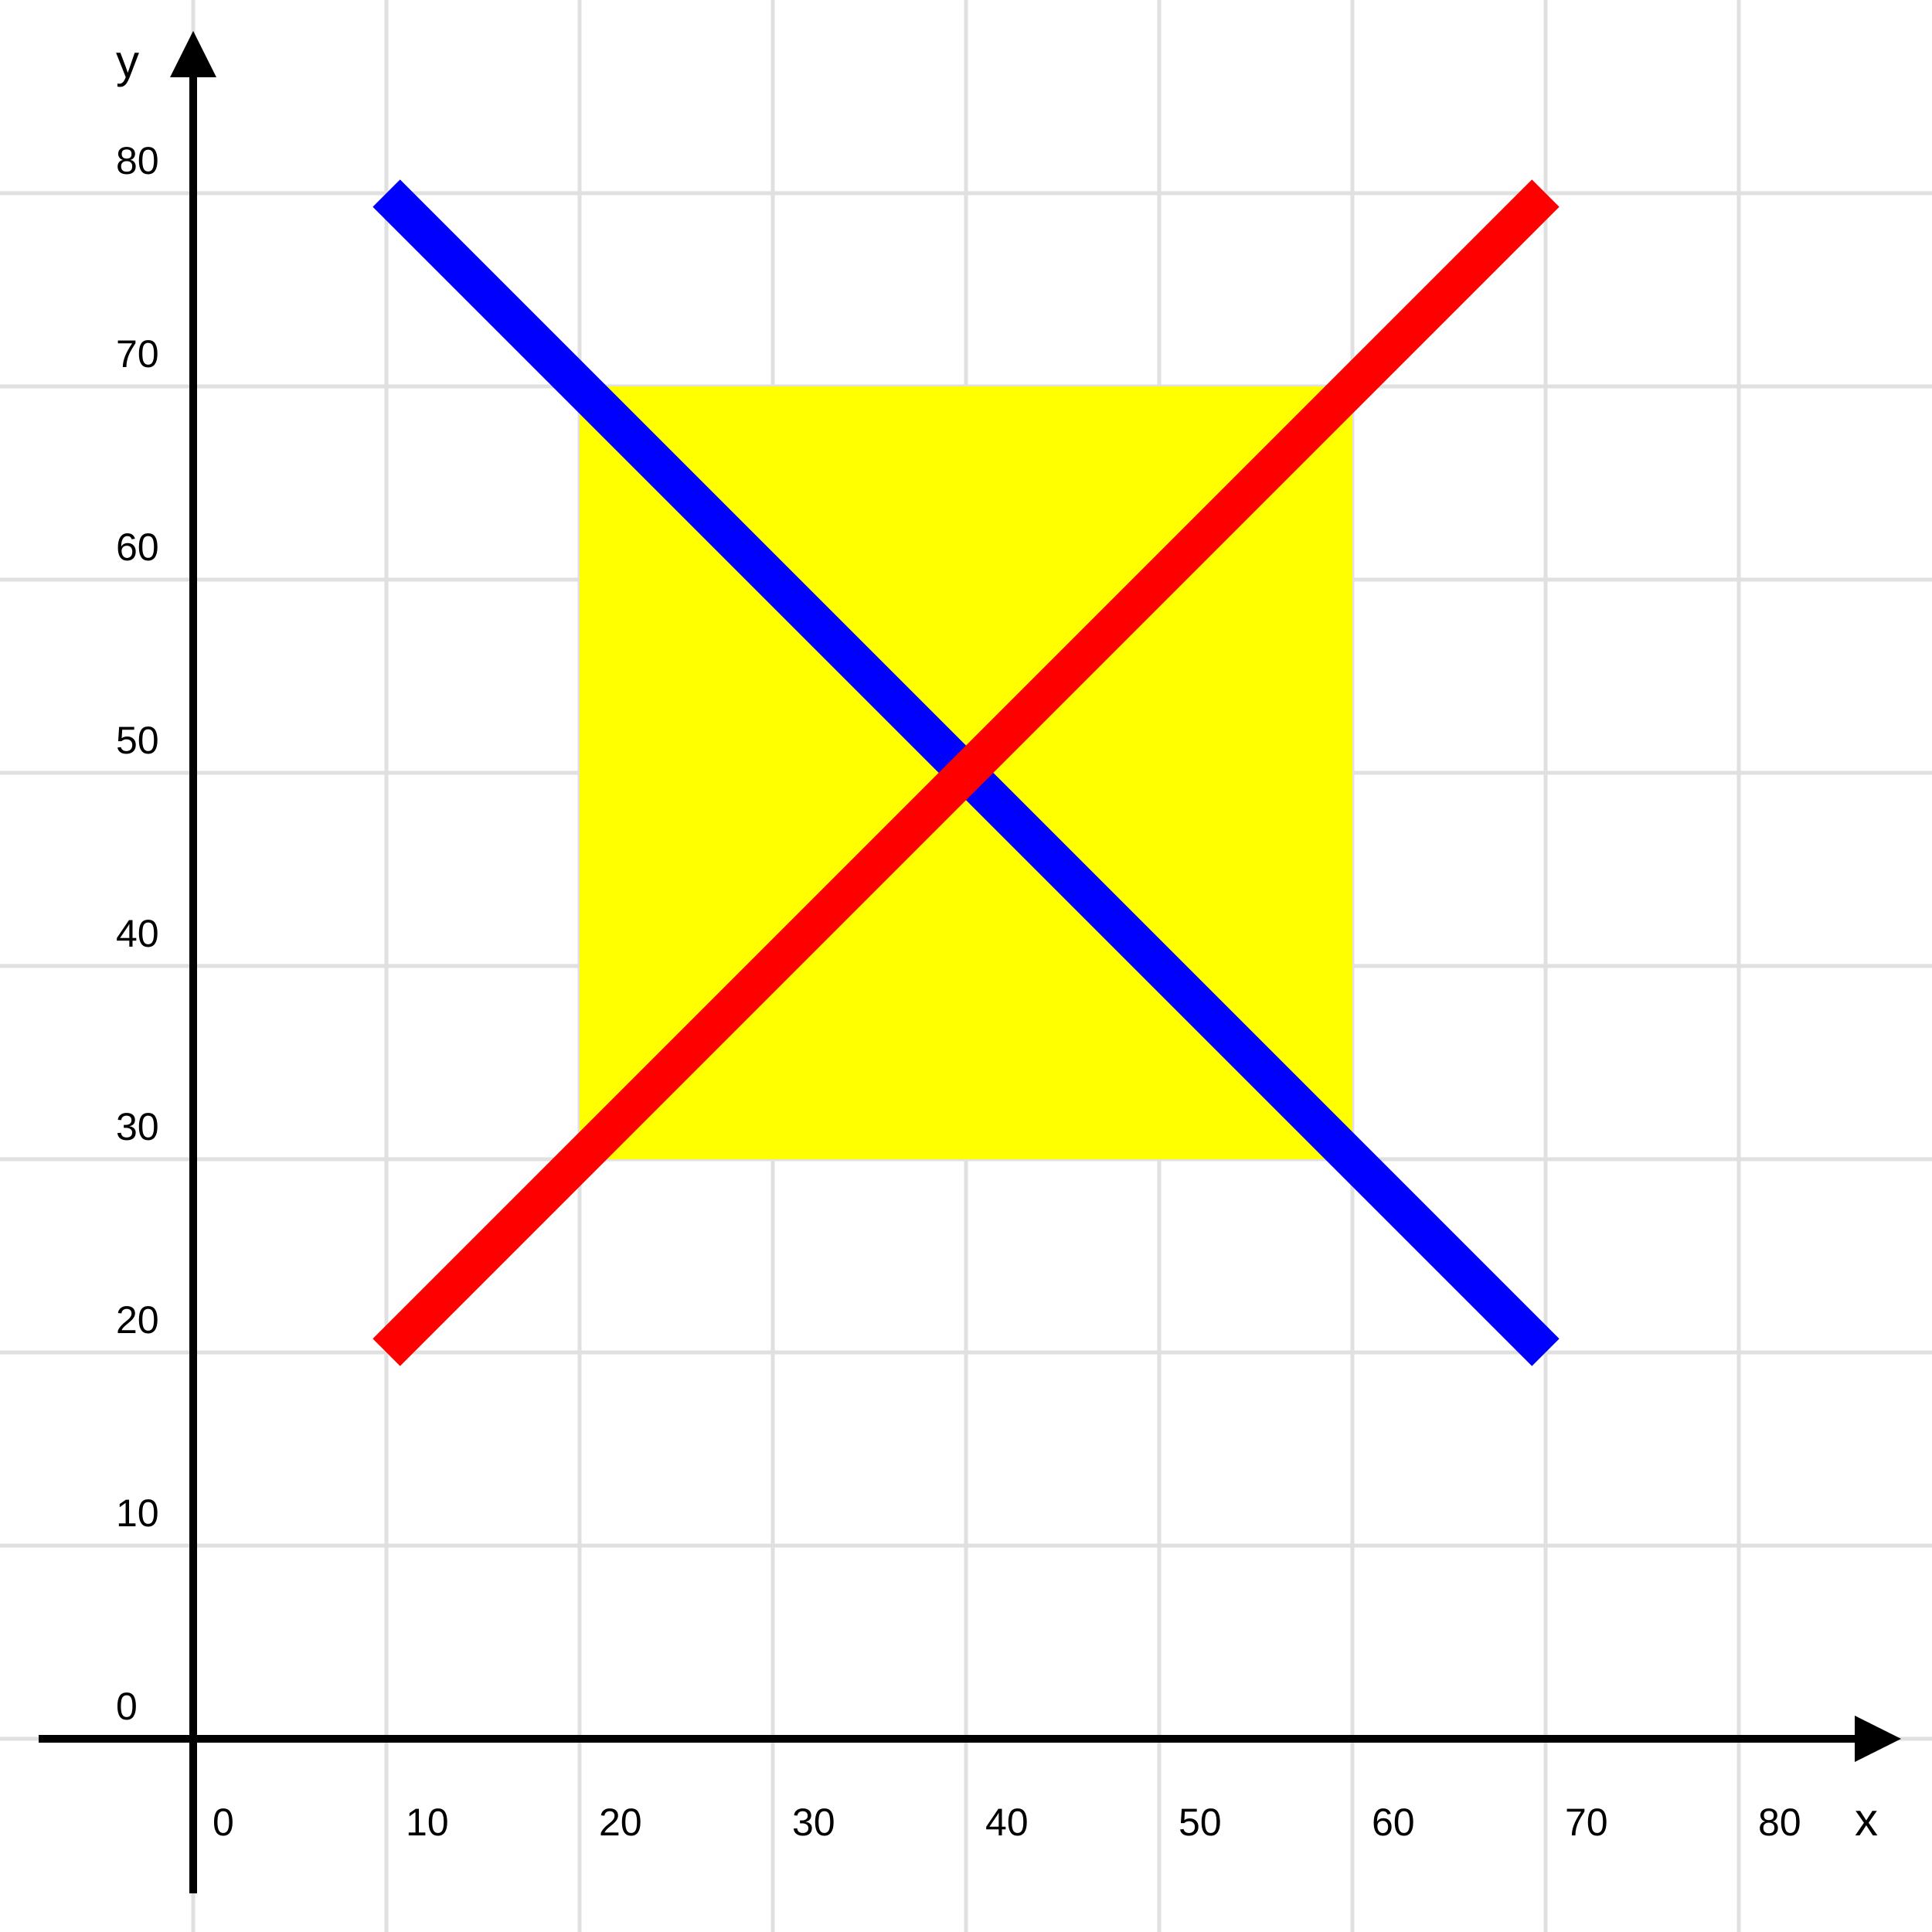
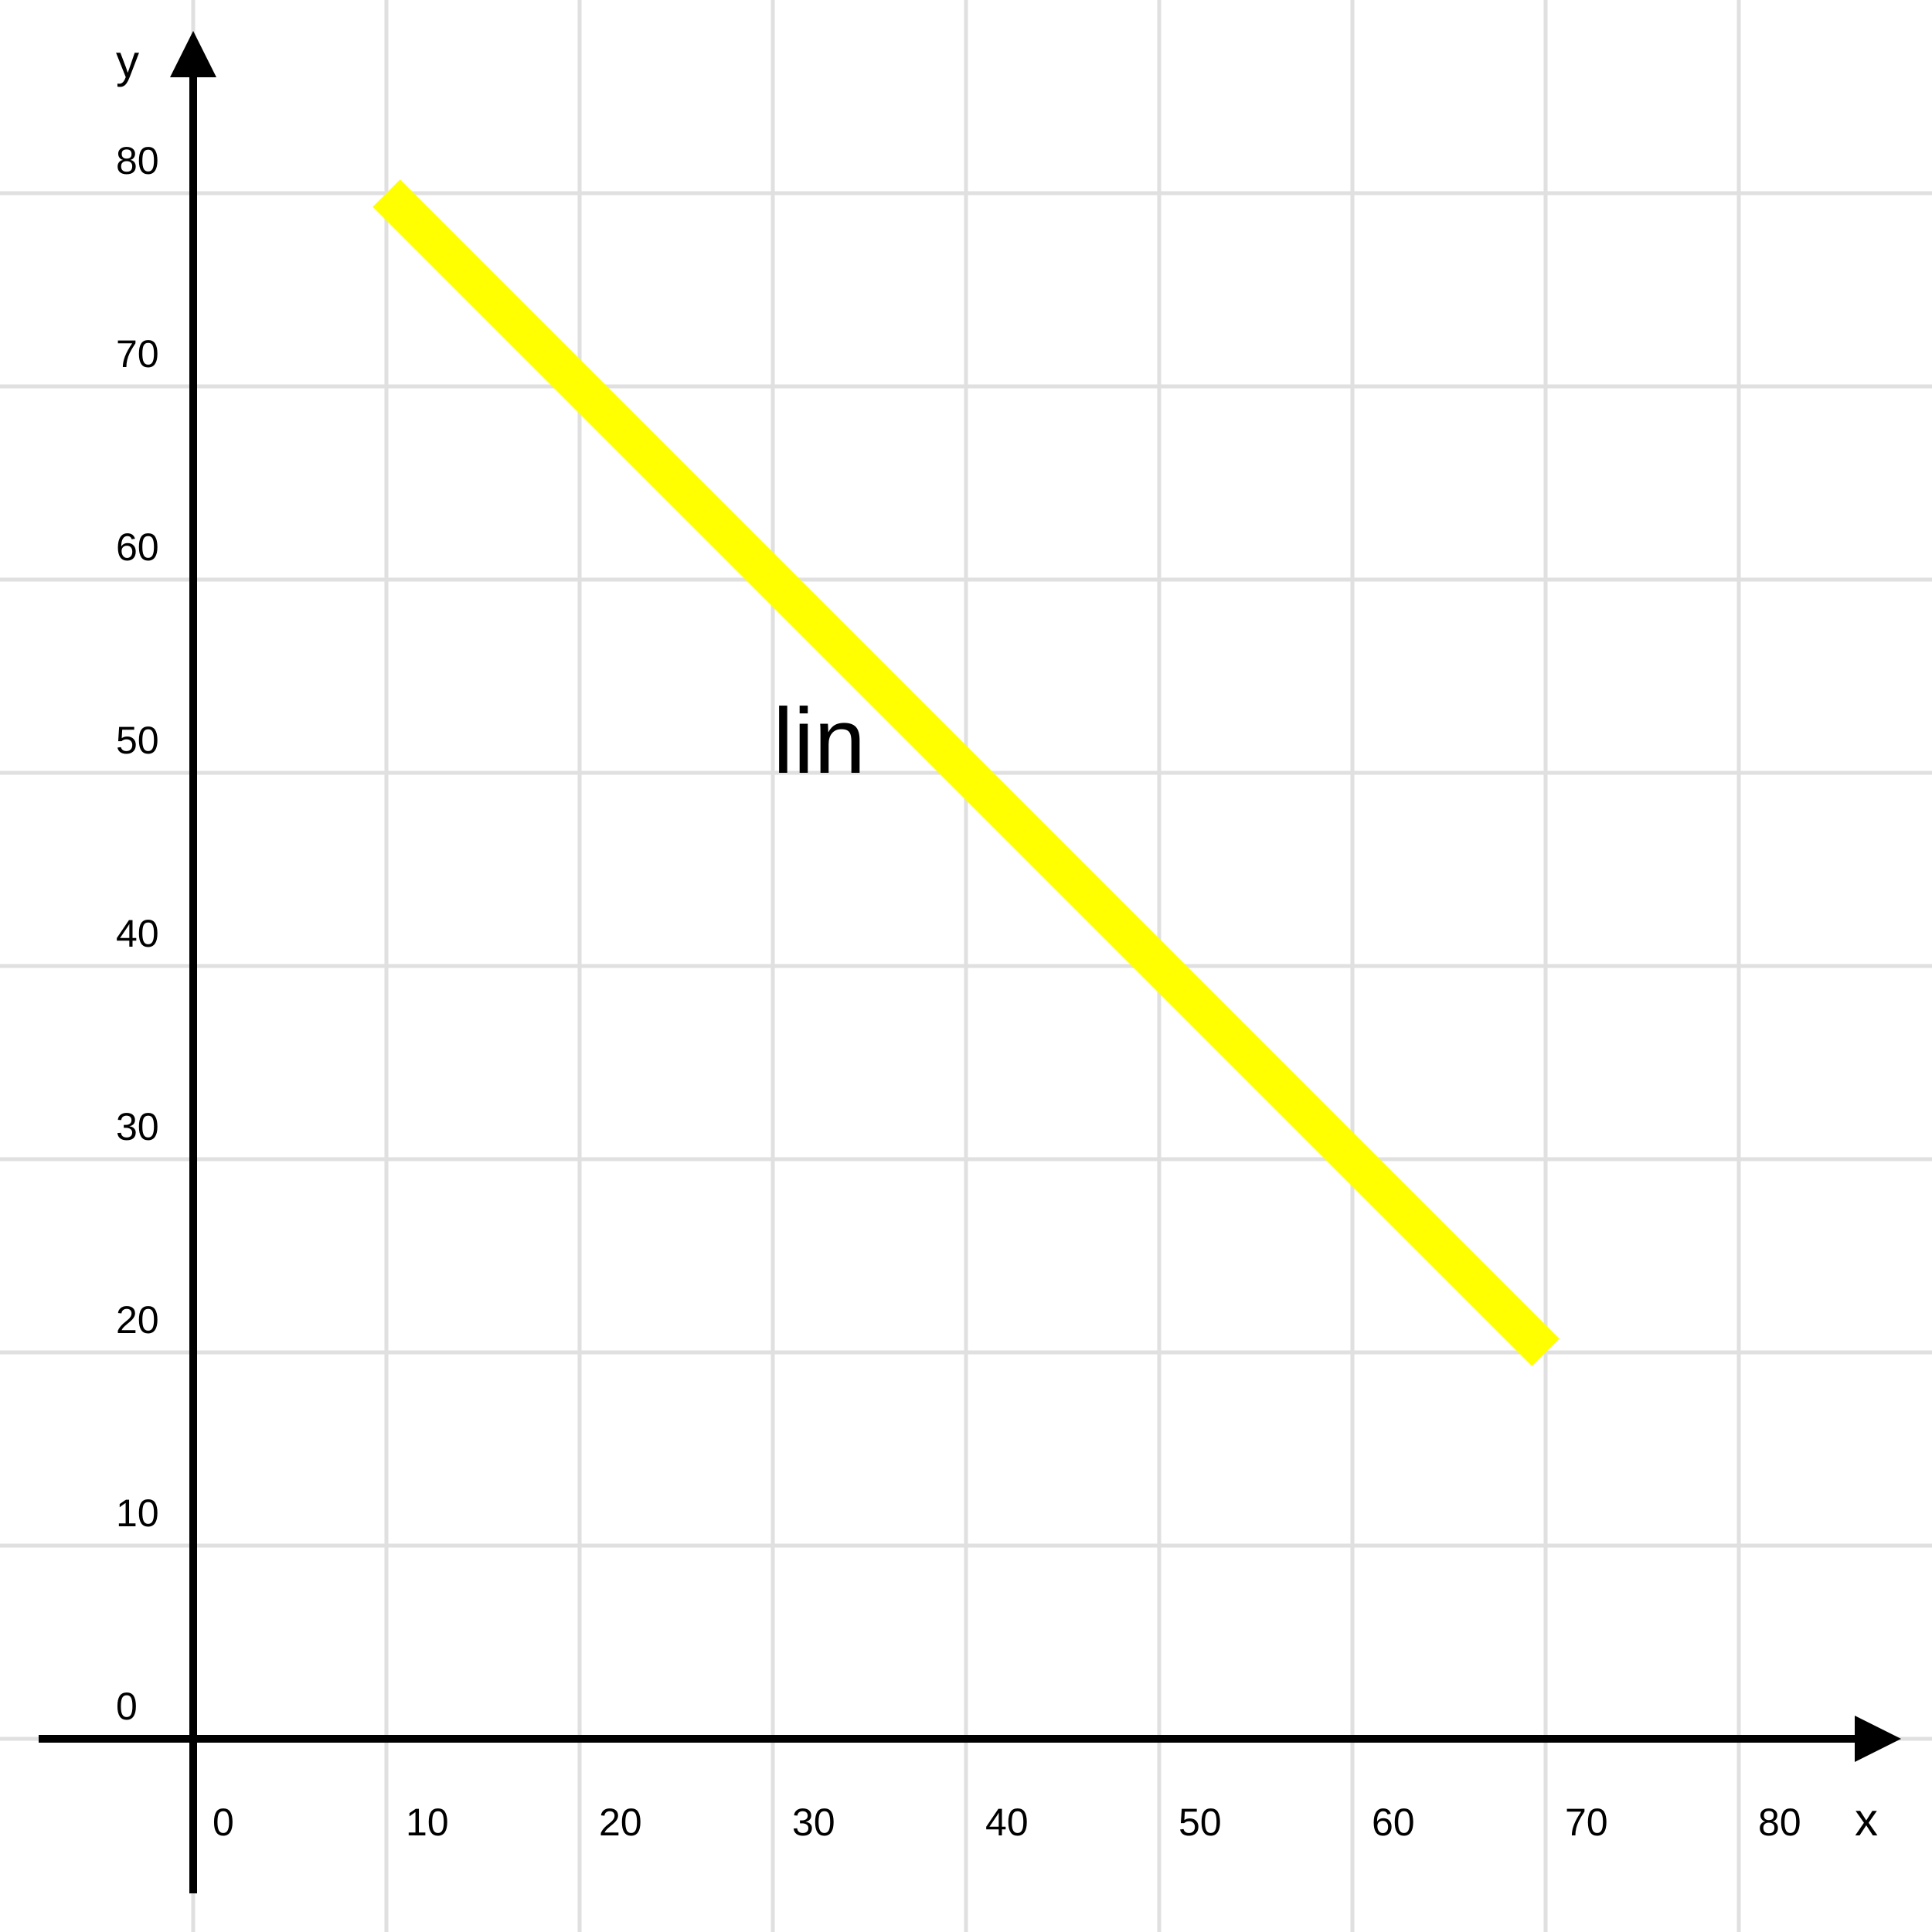
<svg xmlns="http://www.w3.org/2000/svg" width="500" height="500">
  <defs>
    <marker id="arrow" markerWidth="10" markerHeight="10" refX="0" refY="3" orient="auto">
      <polygon points="0 0, 6 3, 0 6" fill="black" />
    </marker>
  </defs>
  <g stroke="#e0e0e0" stroke-width="1">
    <line x1="50" y1="0" x2="50" y2="500" />
    <line x1="100" y1="0" x2="100" y2="500" />
    <line x1="150" y1="0" x2="150" y2="500" />
    <line x1="200" y1="0" x2="200" y2="500" />
    <line x1="250" y1="0" x2="250" y2="500" />
    <line x1="300" y1="0" x2="300" y2="500" />
    <line x1="350" y1="0" x2="350" y2="500" />
    <line x1="400" y1="0" x2="400" y2="500" />
    <line x1="450" y1="0" x2="450" y2="500" />
    <line x1="0" y1="450" x2="500" y2="450" />
    <line x1="0" y1="400" x2="500" y2="400" />
    <line x1="0" y1="350" x2="500" y2="350" />
    <line x1="0" y1="300" x2="500" y2="300" />
    <line x1="0" y1="250" x2="500" y2="250" />
    <line x1="0" y1="200" x2="500" y2="200" />
    <line x1="0" y1="150" x2="500" y2="150" />
    <line x1="0" y1="100" x2="500" y2="100" />
    <line x1="0" y1="50" x2="500" y2="50" />
  </g>
  <line x1="50" y1="490" x2="50" y2="20" stroke="black" stroke-width="2" marker-end="url(#arrow)" />
  <line x1="10" y1="450" x2="480" y2="450" stroke="black" stroke-width="2" marker-end="url(#arrow)" />
  <text x="30" y="20" font-family="Arial" font-size="12">y</text>
  <text x="480" y="475" font-family="Arial" font-size="12">x</text>
  <g font-family="Arial" font-size="10" fill="black">
    <text x="30" y="450" dy="-5">0</text>
    <text x="30" y="400" dy="-5">10</text>
    <text x="30" y="350" dy="-5">20</text>
    <text x="30" y="300" dy="-5">30</text>
    <text x="30" y="250" dy="-5">40</text>
    <text x="30" y="200" dy="-5">50</text>
    <text x="30" y="150" dy="-5">60</text>
    <text x="30" y="100" dy="-5">70</text>
    <text x="30" y="50" dy="-5">80</text>
    <text x="55" y="475">0</text>
    <text x="105" y="475">10</text>
    <text x="155" y="475">20</text>
    <text x="205" y="475">30</text>
    <text x="255" y="475">40</text>
    <text x="305" y="475">50</text>
    <text x="355" y="475">60</text>
    <text x="405" y="475">70</text>
    <text x="455" y="475">80</text>
  </g>
-   <rect x="150" y="100" width="200" height="200" fill="yellow" stroke="red" stroke-width="0" />
-   <line x1="100" y1="50" x2="400" y2="350" stroke="blue" stroke-width="10" />
-   <line x1="100" y1="350" x2="400" y2="50" stroke="red" stroke-width="10" />
+   <line x1="100" y1="50" x2="400" y2="350" stroke="yellow" stroke-width="10" />
+   <text x="200" y="200" font-family="Arial" font-size="24" fill="black">lin</text>
</svg>
